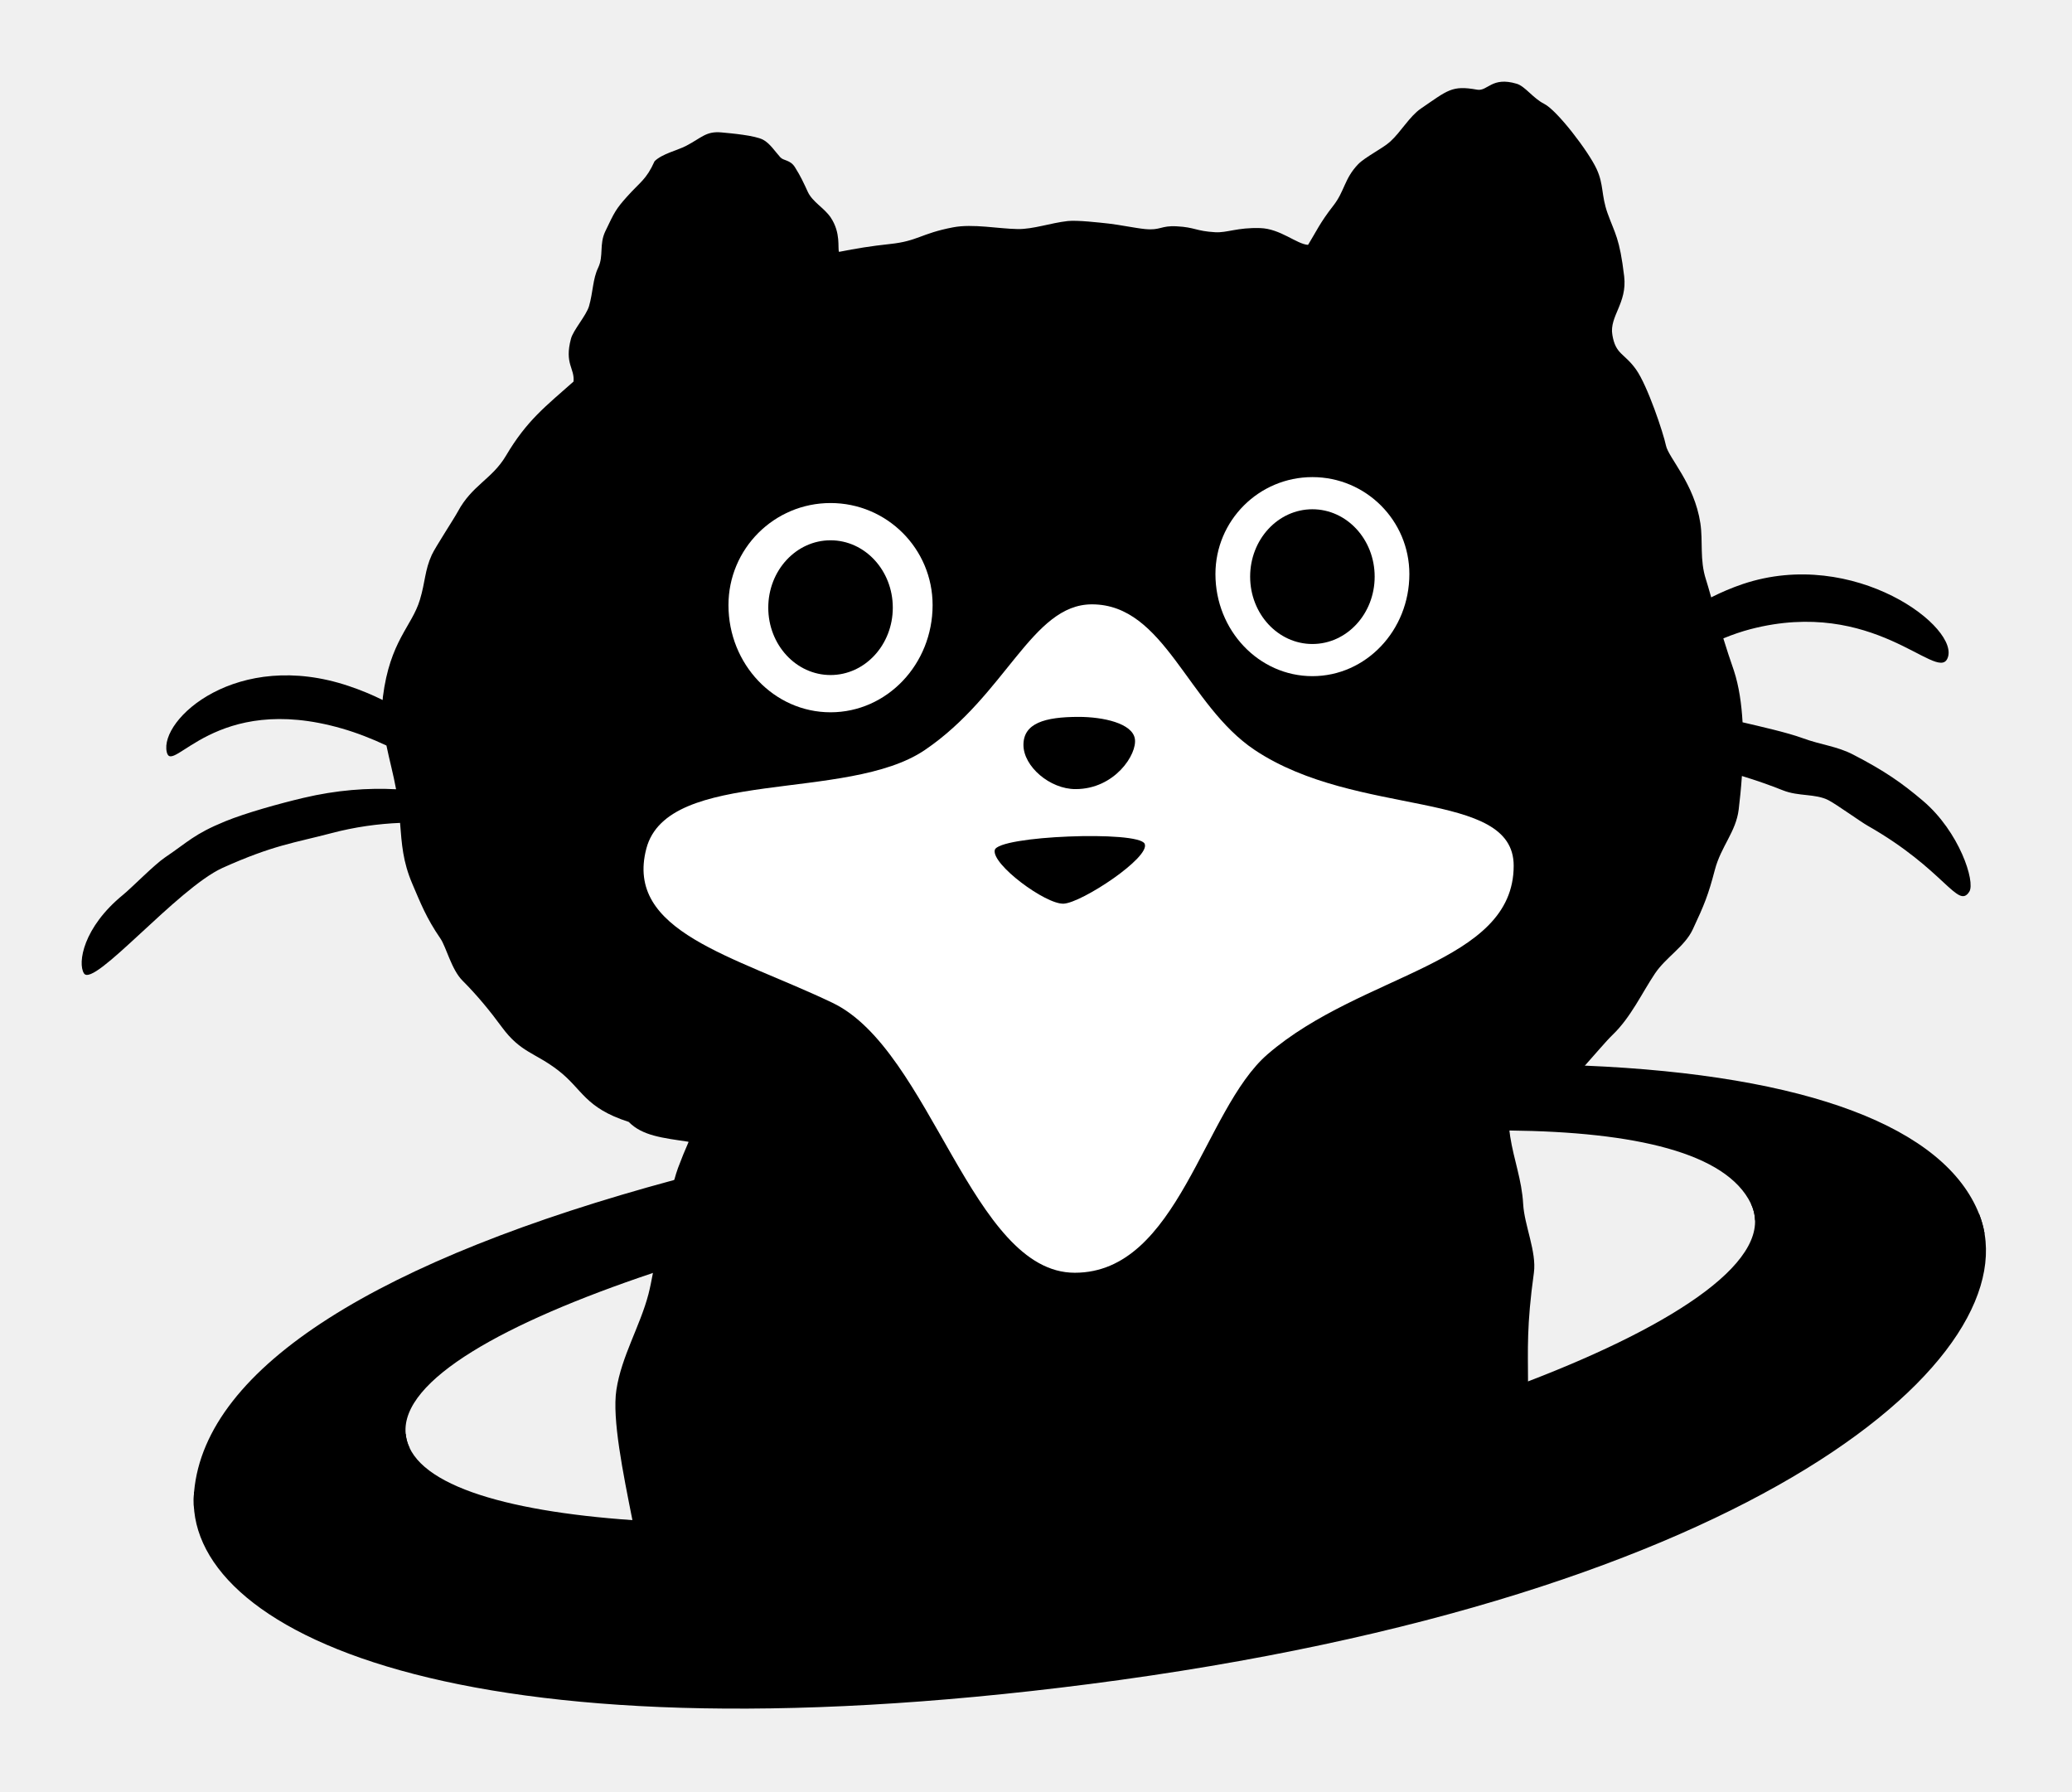
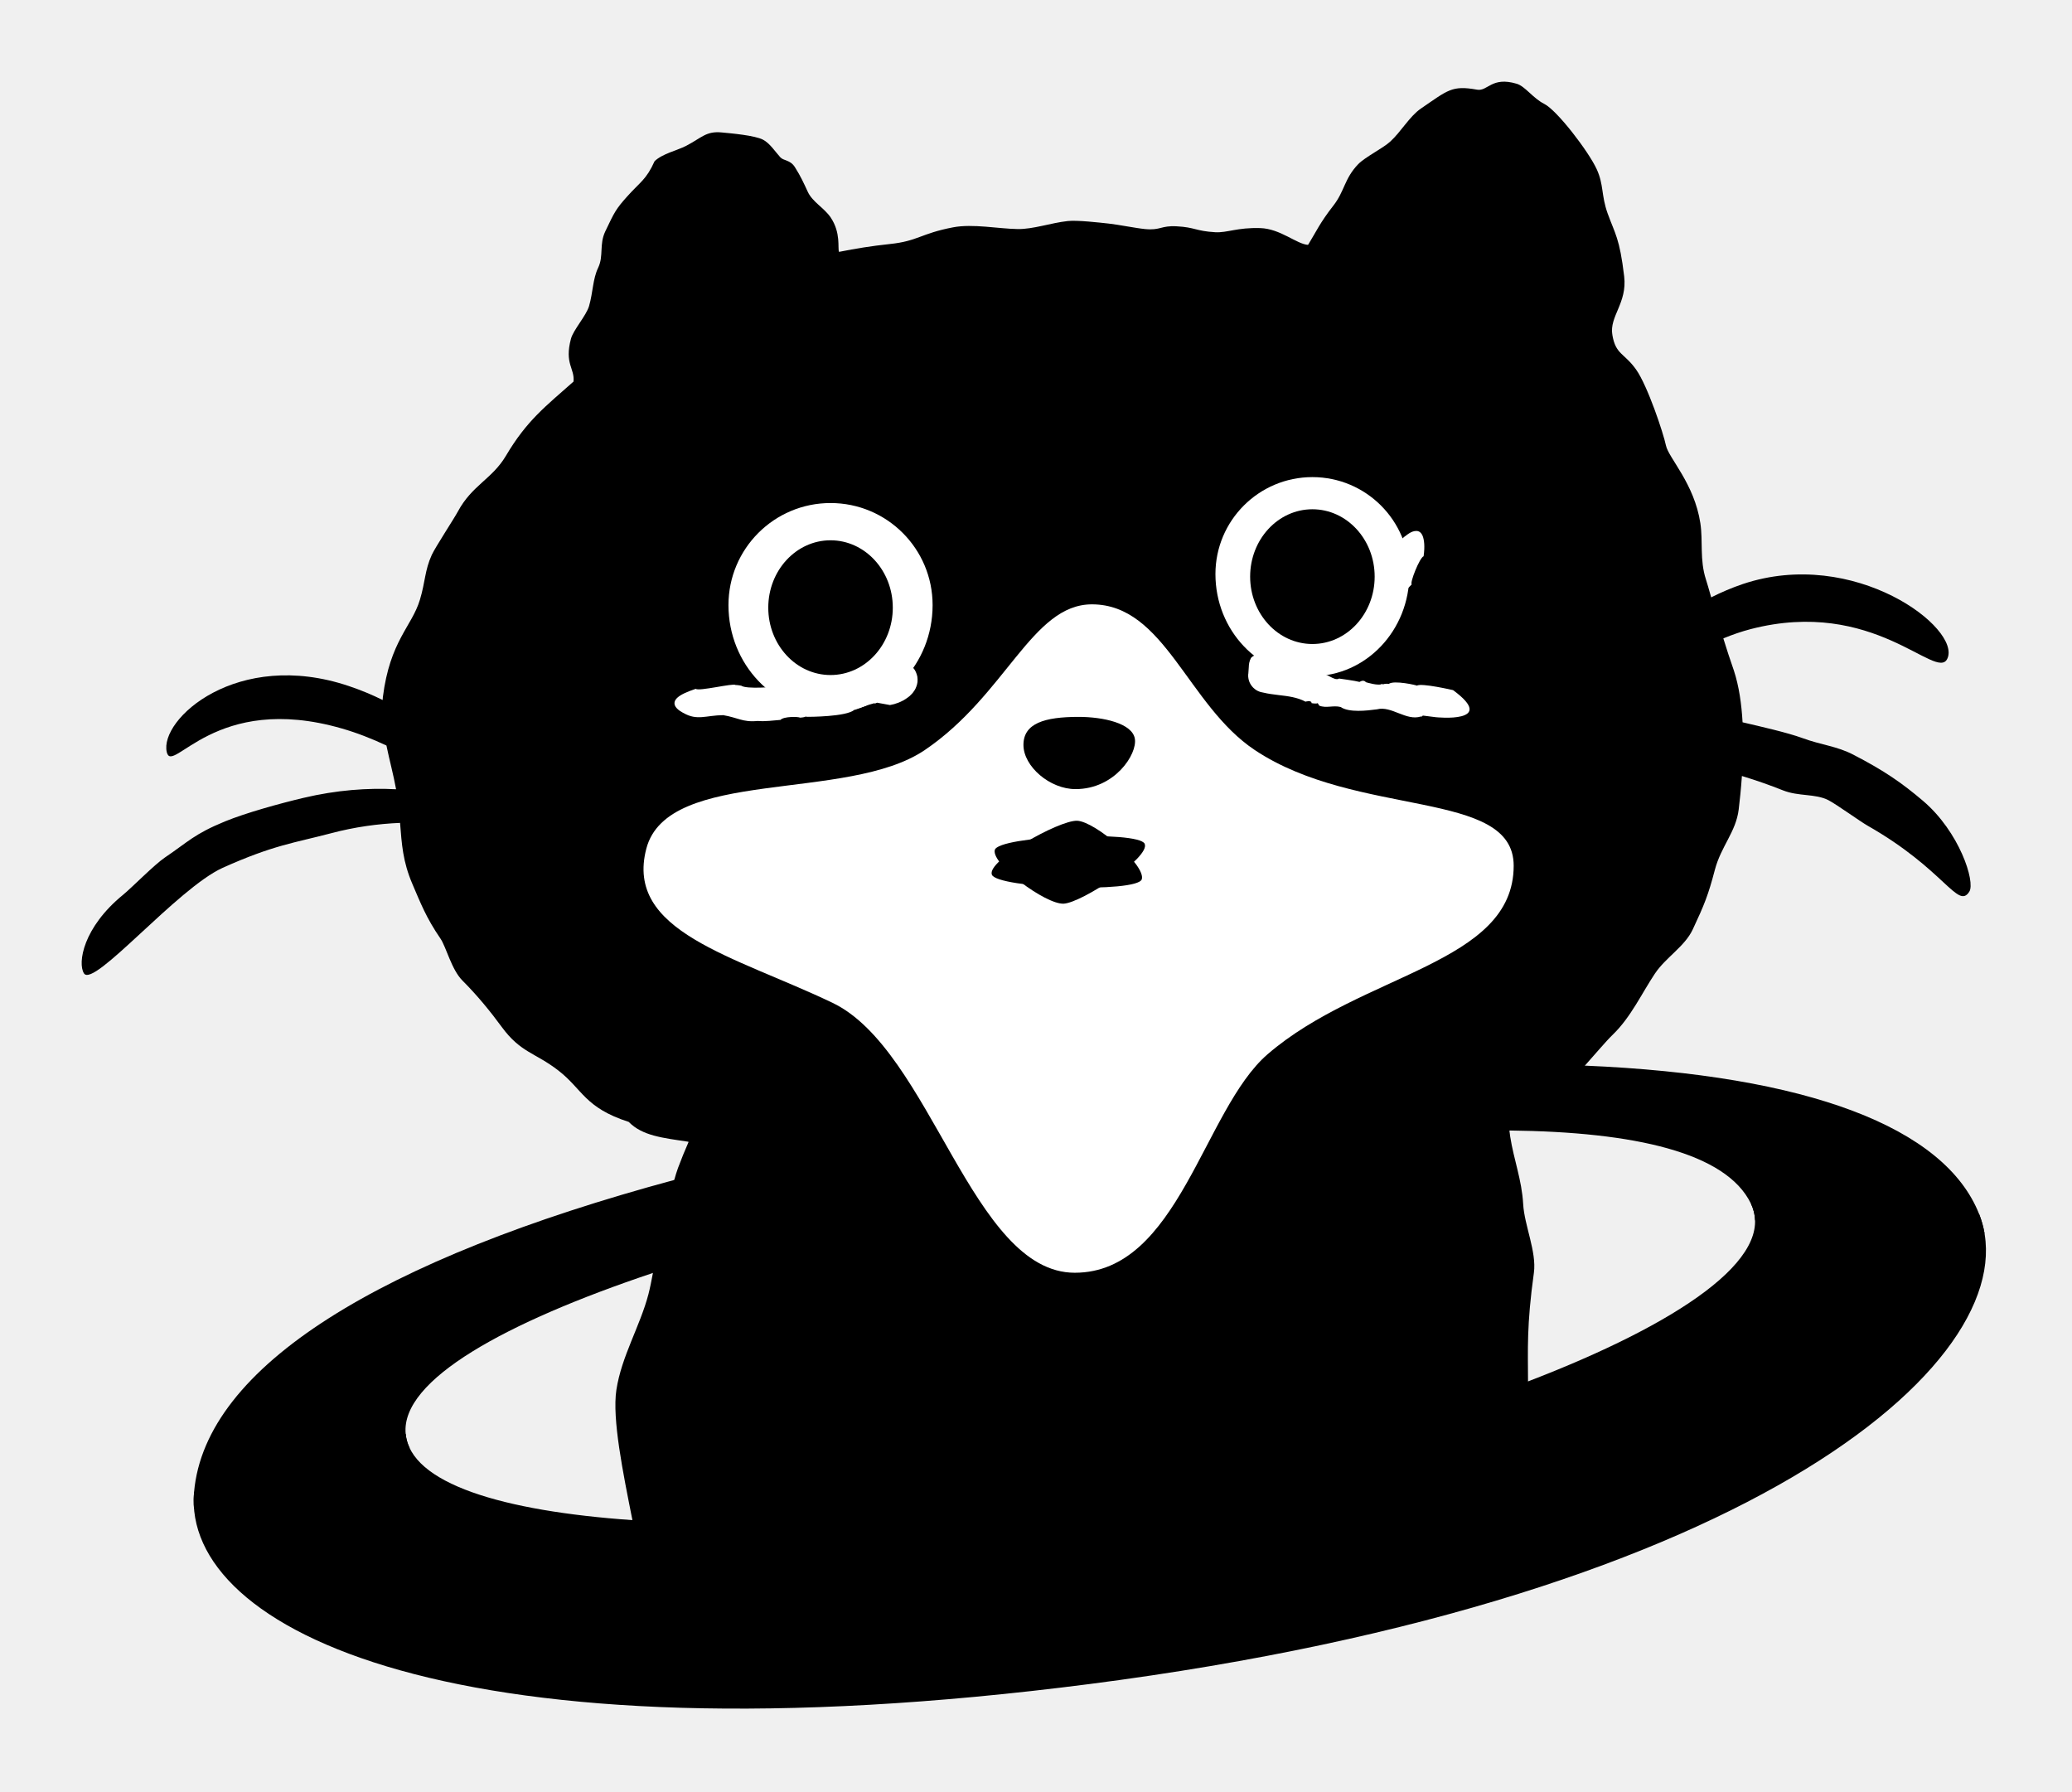
<svg xmlns="http://www.w3.org/2000/svg" viewBox="0 0 406 351" width="406" height="351">
  <style>
@keyframes head-t {
  0% { transform: translate(209px, 226px) rotate(0deg) scale(1, 1) translate(-209px, -226px); }
  4.167% { transform: translate(208.7304px, 226.1348px) rotate(-0.2696deg) scale(1, 1) translate(-209px, -226px); }
  8.333% { transform: translate(208.4793px, 226.2603px) rotate(-0.5207deg) scale(1, 1) translate(-209px, -226px); }
  12.5% { transform: translate(208.2437px, 226.3781px) rotate(-0.7563deg) scale(1, 1) translate(-209px, -226px); }
  16.667% { transform: translate(208.0233px, 226.4883px) rotate(-0.9767deg) scale(1, 1) translate(-209px, -226px); }
  20.833% { transform: translate(207.8186px, 226.5907px) rotate(-1.1814deg) scale(1, 1) translate(-209px, -226px); }
  25% { transform: translate(207.6307px, 226.6846px) rotate(-1.3693deg) scale(1, 1) translate(-209px, -226px); }
  29.167% { transform: translate(207.4612px, 226.7694px) rotate(-1.5388deg) scale(1, 1) translate(-209px, -226px); }
  33.333% { transform: translate(207.3123px, 226.8438px) rotate(-1.6877deg) scale(1, 1) translate(-209px, -226px); }
  37.5% { transform: translate(207.1869px, 226.9065px) rotate(-1.8131deg) scale(1, 1) translate(-209px, -226px); }
  41.667% { transform: translate(207.089px, 226.9555px) rotate(-1.911deg) scale(1, 1) translate(-209px, -226px); }
  45.833% { transform: translate(207.024px, 226.988px) rotate(-1.976deg) scale(1, 1) translate(-209px, -226px); }
  50% { transform: translate(207px, 227px) rotate(-2deg) scale(1, 1) translate(-209px, -226px); }
  54.167% { transform: translate(207.4617px, 226.7691px) rotate(-1.5383deg) scale(1, 1) translate(-209px, -226px); }
  58.333% { transform: translate(207.8436px, 226.5782px) rotate(-1.1564deg) scale(1, 1) translate(-209px, -226px); }
  62.5% { transform: translate(208.1547px, 226.4227px) rotate(-0.8453deg) scale(1, 1) translate(-209px, -226px); }
  66.667% { transform: translate(208.4035px, 226.2982px) rotate(-0.5965deg) scale(1, 1) translate(-209px, -226px); }
  70.833% { transform: translate(208.5977px, 226.2012px) rotate(-0.4023deg) scale(1, 1) translate(-209px, -226px); }
  75% { transform: translate(208.7444px, 226.1278px) rotate(-0.2556deg) scale(1, 1) translate(-209px, -226px); }
  79.167% { transform: translate(208.8505px, 226.0748px) rotate(-0.1495deg) scale(1, 1) translate(-209px, -226px); }
  83.333% { transform: translate(208.9224px, 226.0388px) rotate(-0.0776deg) scale(1, 1) translate(-209px, -226px); }
  87.5% { transform: translate(208.9668px, 226.0166px) rotate(-0.0332deg) scale(1, 1) translate(-209px, -226px); }
  91.667% { transform: translate(208.99px, 226.005px) rotate(-0.01deg) scale(1, 1) translate(-209px, -226px); }
  95.833% { transform: translate(208.9987px, 226.0006px) rotate(-0.0013deg) scale(1, 1) translate(-209px, -226px); }
  100% { transform: translate(209px, 226px) rotate(0deg) scale(1, 1) translate(-209px, -226px); }
}
- @keyframes eye-l-white-s {
-   0% { d: path("M182.74 118.56C182.74 107.51 173.79 98.56 162.74 98.56C151.69 98.56 142.74 107.51 142.74 118.56C142.74 130.16 151.69 139.56 162.74 139.56C173.79 139.56 182.74 130.16 182.74 118.56Z"); }
-   8.333% { d: path("M182.74 118.56C182.74 107.51 173.79 98.56 162.74 98.56C151.69 98.56 142.74 107.51 142.74 118.56C142.74 130.16 151.69 139.56 162.74 139.56C173.79 139.56 182.74 130.16 182.74 118.56Z"); animation-timing-function: cubic-bezier(0.42, 0, 0.58, 1); }
-   100% { d: path("M182.74 123.06C182.74 120.06 171.74 119.06 162.74 119.06C153.74 119.06 142.74 120.06 142.74 123.06C142.74 132.06 151.74 138.06 162.74 138.06C173.74 138.06 182.74 132.06 182.74 123.06Z"); }
+ @keyframes eye-l-white-t {
+   0% { transform: translate(162.74px, 119.06px) rotate(0deg) scale(1, 1) translate(-162.74px, -119.06px); }
+   4.167% { transform: translate(162.74px, 119.06px) rotate(0deg) scale(1, 1) translate(-162.74px, -119.06px); animation-timing-function: cubic-bezier(0.42, 0, 1, 1); }
+   25% { transform: translate(162.74px, 119.06px) rotate(0deg) scale(1, 0.08) translate(-162.74px, -119.06px); }
+   37.5% { transform: translate(162.74px, 119.06px) rotate(0deg) scale(1, 0.08) translate(-162.74px, -119.06px); animation-timing-function: cubic-bezier(0.33, 1, 0.68, 1); }
+   83.333% { transform: translate(162.74px, 119.06px) rotate(0deg) scale(1, 1) translate(-162.74px, -119.06px); }
+   100% { transform: translate(162.74px, 119.06px) rotate(0deg) scale(1, 1) translate(-162.74px, -119.06px); }
}
- @keyframes eye-r-white-s {
-   0% { d: path("M276.16 112.48C276.16 101.99 267.65 93.48 257.16 93.48C246.67 93.48 238.16 101.99 238.16 112.48C238.16 123.53 246.67 132.48 257.16 132.48C267.65 132.48 276.16 123.53 276.16 112.48Z"); }
-   8.333% { d: path("M276.16 112.48C276.16 101.99 267.65 93.48 257.16 93.48C246.67 93.48 238.16 101.99 238.16 112.48C238.16 123.53 246.67 132.48 257.16 132.48C267.65 132.48 276.16 123.53 276.16 112.48Z"); animation-timing-function: cubic-bezier(0.42, 0, 0.58, 1); }
-   100% { d: path("M277.16 116.98C277.16 113.98 266.16 112.98 257.16 112.98C248.16 112.98 237.16 113.98 237.16 116.98C237.16 125.98 246.16 131.98 257.16 131.98C268.16 131.98 277.16 125.98 277.16 116.98Z"); }
+ @keyframes eye-l-white-s-normal {
+   0% { opacity: 1; }
+   25% { opacity: 1; animation-timing-function: cubic-bezier(0.65, 0, 0.35, 1); }
+   37.5% { opacity: 0; }
+   100% { opacity: 0; }
+ }
+ @keyframes eye-l-white-s-shy {
+   0% { opacity: 0; }
+   25% { opacity: 0; animation-timing-function: cubic-bezier(0.65, 0, 0.35, 1); }
+   37.5% { opacity: 1; }
+   100% { opacity: 1; }
+ }
+ @keyframes eye-r-white-t {
+   0% { transform: translate(257.16px, 112.98px) rotate(0deg) scale(1, 1) translate(-257.16px, -112.98px); }
+   4.167% { transform: translate(257.16px, 112.98px) rotate(0deg) scale(1, 1) translate(-257.16px, -112.98px); animation-timing-function: cubic-bezier(0.42, 0, 1, 1); }
+   25% { transform: translate(257.16px, 112.98px) rotate(0deg) scale(1, 0.08) translate(-257.16px, -112.98px); }
+   37.5% { transform: translate(257.16px, 112.98px) rotate(0deg) scale(1, 0.08) translate(-257.16px, -112.98px); animation-timing-function: cubic-bezier(0.33, 1, 0.68, 1); }
+   83.333% { transform: translate(257.16px, 112.98px) rotate(0deg) scale(1, 1) translate(-257.16px, -112.98px); }
+   100% { transform: translate(257.16px, 112.98px) rotate(0deg) scale(1, 1) translate(-257.16px, -112.98px); }
+ }
+ @keyframes eye-r-white-s-normal {
+   0% { opacity: 1; }
+   25% { opacity: 1; animation-timing-function: cubic-bezier(0.65, 0, 0.35, 1); }
+   37.5% { opacity: 0; }
+   100% { opacity: 0; }
+ }
+ @keyframes eye-r-white-s-shy {
+   0% { opacity: 0; }
+   25% { opacity: 0; animation-timing-function: cubic-bezier(0.65, 0, 0.35, 1); }
+   37.5% { opacity: 1; }
+   100% { opacity: 1; }
+ }
+ @keyframes eye-l-pupil-t {
+   0% { transform: translate(162.74px, 119.06px) rotate(0deg) scale(1, 1) translate(-162.74px, -119.06px); }
+   4.167% { transform: translate(162.74px, 119.06px) rotate(0deg) scale(1, 1) translate(-162.74px, -119.06px); animation-timing-function: cubic-bezier(0.42, 0, 1, 1); }
+   25% { transform: translate(162.74px, 119.06px) rotate(0deg) scale(1, 0.08) translate(-162.74px, -119.06px); }
+   37.5% { transform: translate(162.74px, 119.06px) rotate(0deg) scale(1, 0.08) translate(-162.74px, -119.06px); animation-timing-function: cubic-bezier(0.33, 1, 0.68, 1); }
+   83.333% { transform: translate(162.74px, 119.06px) rotate(0deg) scale(1, 1) translate(-162.74px, -119.06px); }
+   100% { transform: translate(162.74px, 119.06px) rotate(0deg) scale(1, 1) translate(-162.74px, -119.06px); }
}
@keyframes eye-l-pupil-s {
  0% { d: path("M174.94 119.06C174.94 111.77 169.48 105.86 162.74 105.86C156 105.86 150.54 111.77 150.54 119.06C150.54 126.35 156 132.26 162.74 132.26C169.48 132.26 174.94 126.35 174.94 119.06Z"); }
-   8.333% { d: path("M174.94 119.06C174.94 111.77 169.48 105.86 162.74 105.86C156 105.86 150.54 111.77 150.54 119.06C150.54 126.35 156 132.26 162.74 132.26C169.48 132.26 174.94 126.35 174.94 119.06Z"); animation-timing-function: cubic-bezier(0.42, 0, 0.58, 1); }
-   100% { d: path("M168.74 129.06C168.74 125.47 164.71 122.56 159.74 122.56C154.77 122.56 150.74 125.47 150.74 129.06C150.74 132.65 154.77 135.56 159.74 135.56C164.71 135.56 168.74 132.65 168.74 129.06Z"); }
+   100% { d: path("M174.94 119.06C174.94 111.77 169.48 105.86 162.74 105.86C156 105.86 150.54 111.77 150.54 119.06C150.54 126.35 156 132.26 162.74 132.26C169.48 132.26 174.94 126.35 174.94 119.06Z"); }
+ }
+ @keyframes eye-l-pupil-o {
+   0% { opacity: 1; }
+   8.333% { opacity: 1; animation-timing-function: cubic-bezier(0.42, 0, 1, 1); }
+   20.833% { opacity: 0; }
+   41.667% { opacity: 0; animation-timing-function: cubic-bezier(0.33, 1, 0.68, 1); }
+   50% { opacity: 0; }
+   100% { opacity: 0; }
+ }
+ @keyframes eye-r-pupil-t {
+   0% { transform: translate(257.16px, 112.98px) rotate(0deg) scale(1, 1) translate(-257.16px, -112.98px); }
+   4.167% { transform: translate(257.16px, 112.98px) rotate(0deg) scale(1, 1) translate(-257.16px, -112.98px); animation-timing-function: cubic-bezier(0.42, 0, 1, 1); }
+   25% { transform: translate(257.16px, 112.98px) rotate(0deg) scale(1, 0.08) translate(-257.16px, -112.98px); }
+   37.5% { transform: translate(257.16px, 112.98px) rotate(0deg) scale(1, 0.08) translate(-257.16px, -112.98px); animation-timing-function: cubic-bezier(0.33, 1, 0.68, 1); }
+   83.333% { transform: translate(257.16px, 112.98px) rotate(0deg) scale(1, 1) translate(-257.16px, -112.98px); }
+   100% { transform: translate(257.16px, 112.98px) rotate(0deg) scale(1, 1) translate(-257.16px, -112.98px); }
}
@keyframes eye-r-pupil-s {
  0% { d: path("M269.36 112.98C269.36 105.69 263.9 99.78 257.16 99.78C250.42 99.78 244.96 105.69 244.96 112.98C244.96 120.27 250.42 126.18 257.16 126.18C263.9 126.18 269.36 120.27 269.36 112.98Z"); }
-   8.333% { d: path("M269.36 112.98C269.36 105.69 263.9 99.78 257.16 99.78C250.42 99.78 244.96 105.69 244.96 112.98C244.96 120.27 250.42 126.18 257.16 126.18C263.9 126.18 269.36 120.27 269.36 112.98Z"); animation-timing-function: cubic-bezier(0.42, 0, 0.58, 1); }
-   100% { d: path("M263.16 122.98C263.16 119.39 259.13 116.48 254.16 116.48C249.19 116.48 245.16 119.39 245.16 122.98C245.16 126.57 249.19 129.48 254.16 129.48C259.13 129.48 263.16 126.57 263.16 122.98Z"); }
+   100% { d: path("M269.36 112.98C269.36 105.69 263.9 99.78 257.16 99.78C250.42 99.78 244.96 105.69 244.96 112.98C244.96 120.27 250.42 126.18 257.16 126.18C263.9 126.18 269.36 120.27 269.36 112.98Z"); }
+ }
+ @keyframes eye-r-pupil-o {
+   0% { opacity: 1; }
+   8.333% { opacity: 1; animation-timing-function: cubic-bezier(0.42, 0, 1, 1); }
+   20.833% { opacity: 0; }
+   41.667% { opacity: 0; animation-timing-function: cubic-bezier(0.33, 1, 0.68, 1); }
+   50% { opacity: 0; }
+   100% { opacity: 0; }
}
@keyframes nose-s {
  0% { d: path("M210.76 154.61C218.43 154.61 222.88 147.76 222.37 144.74C221.87 141.72 216.2 140.46 211.35 140.46C204.68 140.46 200.54 141.72 200.54 145.95C200.54 150.18 205.74 154.63 210.76 154.61Z"); }
  8.333% { d: path("M210.76 154.61C218.43 154.61 222.88 147.76 222.37 144.74C221.87 141.72 216.2 140.46 211.35 140.46C204.68 140.46 200.54 141.72 200.54 145.95C200.54 150.18 205.74 154.63 210.76 154.61Z"); animation-timing-function: cubic-bezier(0.42, 0, 0.58, 1); }
  100% { d: path("M210.75 154.61C218.42 154.61 222.87 147.76 222.37 144.74C221.86 141.72 216.2 140.46 211.34 140.46C204.67 140.46 200.53 141.72 200.53 145.95C200.53 150.18 205.74 154.63 210.75 154.61Z"); }
}
- @keyframes mouth-s {
-   0% { d: path("M224.29 165.32C223.68 164 216.5 163.61 209.38 163.9C202.27 164.18 195.24 165.15 194.92 166.55C194.28 169.34 204.85 177.2 208.4 177.06C211.95 176.91 225.5 167.96 224.29 165.32Z"); animation-timing-function: cubic-bezier(0.42, 0, 0.58, 1); }
-   100% { d: path("M221 170C221 169 215 171 210 171C205 171 199 169 199 170C199 174 205 177 210 177C215 177 221 174 221 170Z"); }
+ @keyframes mouth-s-normal {
+   0% { opacity: 1; animation-timing-function: cubic-bezier(0.42, 0, 0.58, 1); }
+   100% { opacity: 0; }
+ }
+ @keyframes mouth-s-shy {
+   0% { opacity: 0; animation-timing-function: cubic-bezier(0.42, 0, 0.58, 1); }
+   100% { opacity: 1; }
}
</style>
  <g id="body" style="transform-box: view-box; transform-origin: 0px 0px">
    <g id="ring-back" style="transform-box: view-box; transform-origin: 0px 0px">
      <path d="M38.03 292.31C40.22 267.64 74.78 246.67 132.12 231.19C186 216 256 206 310.55 208.79C354.19 210.63 381.1 220.87 387.81 237.89C388.29 239.12 388.65 240.39 388.87 241.7L343.9 239.09C343.86 237.98 343.59 236.89 343.08 235.82C338.27 225.84 320.32 221.77 295.76 221.5C241 221 176 232 127.94 249.41C99.11 259.08 78.49 270.34 79.49 280.92C79.58 281.89 79.84 282.83 80.27 283.71L38.01 295.56C37.93 294.48 37.93 293.39 38.03 292.31Z" fill="#000000" />
    </g>
    <g id="torso" style="transform-box: view-box; transform-origin: 0px 0px">
      <path d="M310.55 208.79C266 201 180 201 131 213C131 218 132 222 134.94 223.71C134.23 225.33 133.53 227.02 132.85 228.85C132.58 229.58 132.35 230.37 132.12 231.19C130 238 129 244 127.94 249.41C127.67 250.86 127.39 252.28 127.06 253.57C125.43 259.82 121.78 265.74 120.78 272.31C119.91 277.97 122.09 288.62 123.92 297.84C125 306 126 314 128 318C176 318 256 300 299.41 292L299.41 270.66C299.4 264.41 299.12 259.74 300.56 249.37C301.12 245.26 298.69 240.08 298.46 235.92C298.19 231.14 296.63 227.27 295.92 222.7C295.86 222.31 295.81 221.91 295.76 221.5Z" fill="#000000" />
      <g id="head" style="transform-box: view-box; transform-origin: 0px 0px; animation: head-t 0.4s linear 1 forwards">
        <path d="M310.55 208.79C312.62 206.49 314.66 204.03 316.03 202.71C319.57 199.29 321.69 194.62 324.28 190.75C326.41 187.57 330.12 185.46 331.69 182.1C333.96 177.26 334.73 175.35 336.02 170.43C337.23 165.82 340.15 163 340.69 158.61C340.91 156.78 341.15 154.52 341.32 152.04C344.17 152.91 346.87 153.86 349.38 154.86C352.45 156.08 355.67 155.46 358.27 156.78C359.75 157.53 364.59 161.01 365.92 161.76C381.1 170.39 383.62 178.29 385.88 174.7C387.1 172.76 383.93 162.95 376.79 156.9C372.71 153.44 369.33 151.06 363.14 147.86C359.91 146.18 356.89 145.98 353.17 144.61C350.25 143.54 344.99 142.35 341.45 141.52C341.25 137.95 340.75 134.43 339.75 131.39C338.99 129.22 338.3 127.08 337.68 125.08C339.47 124.34 341.25 123.73 343.01 123.27C367.19 116.99 379.4 133.53 381.56 129.08C384.44 123.15 363.36 107.08 341.47 114.44C339.34 115.16 337.29 116.04 335.3 117.04C334.84 115.42 334.49 114.2 334.27 113.53C333.02 109.67 333.72 106.1 333.18 102.52C332 94.74 326.95 89.72 326.44 87.3C325.93 84.86 322.85 75.59 320.57 72.38C318.25 69.13 316.58 69.51 315.93 65.59C296 61 269 39 256.31 47.98C254.09 47.84 250.87 44.8 246.93 44.69C242.41 44.55 240.47 45.64 238.1 45.5C234.25 45.27 234.19 44.53 230.55 44.34C227.42 44.17 227.44 45.18 224.36 44.88C222.51 44.7 218.99 43.98 217.19 43.8C215.51 43.62 211.08 43.1 209.21 43.31C205.82 43.69 202.49 44.92 199.42 44.88C195.68 44.83 190.61 43.8 186.76 44.54C180.38 45.76 179.9 47.23 174.38 47.81C170.63 48.21 167.73 48.69 164.4 49.35C156 47 127 65 112.38 74.76C106.92 79.61 103.25 82.34 99.13 89.31C96.42 93.88 92.5 95.05 89.72 100.22C88.98 101.6 85.29 107.23 84.61 108.71C83.22 111.75 83.35 113.98 82.28 117.51C80.71 122.75 76.41 125.54 75.02 136.59C75 136.78 74.99 136.96 74.98 137.15C72.89 136.12 70.69 135.2 68.36 134.42C46.47 127.05 31.18 140.95 32.68 147.37C33.75 151.94 42.07 135.55 66.97 142.73C69.94 143.58 72.88 144.74 75.72 146.07C76.32 148.98 77.1 151.81 77.61 154.64C72.08 154.35 65.99 154.78 59.41 156.34C54.77 157.44 48.2 159.26 44.11 160.93C38.02 163.43 36.91 164.91 32.33 168C30.24 169.41 25.82 173.93 24.09 175.34C16.28 181.72 15.18 188.69 16.45 190.71C18.32 193.68 34.79 174.02 43.64 170.03C53.61 165.55 57.7 165.15 64.91 163.25C69.55 162.02 74.09 161.41 78.39 161.23C78.73 165.42 78.91 168.77 80.81 173.21C82.39 176.89 83.5 179.81 86.3 183.89C87.44 185.55 88.46 189.98 90.63 192.14C93.48 194.99 96.01 198.07 98.35 201.26C102.02 206.25 104.86 206.24 109.36 209.71C114.19 213.43 114.5 217.01 123.2 219.82C125.87 222.55 129.84 222.95 134.94 223.71C153 231 164 259 210 259C252 259 276 241 295.76 221.5L310.55 208.79Z" fill="#000000" />
        <g id="ear-l" style="transform-box: view-box; transform-origin: 0px 0px">
          <path d="M164.4 49.35C164.1 48.58 164.8 45.67 162.79 42.64C161.56 40.78 159.22 39.59 158.3 37.62C157.44 35.77 156.92 34.59 155.76 32.75C154.83 31.28 153.55 31.53 152.9 30.82C151.91 29.73 150.85 28.06 149.49 27.36C147.87 26.53 143.35 26.13 141.41 25.95C138.35 25.66 137.56 26.95 134.42 28.59C132.79 29.44 129.73 30.13 128.26 31.59C126.63 35.22 125.47 35.61 122.85 38.54C120.7 40.95 120.41 41.53 118.6 45.34C117.38 47.91 118.32 50.12 117.21 52.45C116.14 54.67 116.21 57.24 115.42 59.98C114.88 61.82 112.33 64.67 111.88 66.36C110.56 71.3 112.63 72.13 112.38 74.76C128 90 156 81 164.4 49.35Z" fill="#000000" />
        </g>
        <g id="ear-r" style="transform-box: view-box; transform-origin: 0px 0px">
          <path d="M315.93 65.59C315.33 61.97 318.87 59.4 318.25 54.15C317.36 46.62 316.46 45.84 315 41.79C313.71 38.16 314.29 36.21 312.84 33.09C311.23 29.63 305.11 21.62 302.58 20.35C300.38 19.24 298.83 16.89 297.19 16.41C292.27 14.94 291.52 17.94 289.43 17.57C284.47 16.68 283.73 17.65 278.42 21.27C276.19 22.8 274.53 25.82 272.39 27.76C270.99 29.04 267.46 30.79 266.13 32.17C263.4 35.01 263.49 37.44 261.27 40.28C258.62 43.67 257.86 45.46 256.31 47.98C273 70 294 84 315.93 65.59Z" fill="#000000" />
        </g>
        <g id="face" style="transform-box: view-box; transform-origin: 0px 0px">
          <path d="M245.86 146.95C232.68 138.17 228.23 118.41 213.96 118.41C202.21 118.41 197.17 136.13 181.22 146.95C166.04 157.26 130.85 150.31 126.65 166.26C122.36 182.58 143.81 187.25 163.12 196.48C182.43 205.72 190.45 249.37 210.6 249.37C230.91 249.37 235.8 217.42 248.38 206.56C266.85 190.61 296.6 188.93 296.6 169.62C296.6 154.51 266.01 160.38 245.86 146.95Z" fill="#ffffff" />
        </g>
-         <g id="eye-l-white" style="transform-box: view-box; transform-origin: 0px 0px">
-           <path d="M182.74 118.56C182.74 107.51 173.79 98.56 162.74 98.56C151.69 98.56 142.74 107.51 142.74 118.56C142.74 130.16 151.69 139.56 162.74 139.56C173.79 139.56 182.74 130.16 182.74 118.56Z" fill="#ffffff" style="animation: eye-l-white-s 0.4s linear 1 forwards" />
+         <g id="eye-l-white" style="transform-box: view-box; transform-origin: 0px 0px; animation: eye-l-white-t 0.4s linear 1 forwards">
+           <path d="M182.74 118.56C182.74 107.51 173.79 98.56 162.74 98.56C151.69 98.56 142.74 107.51 142.74 118.56C142.74 130.16 151.69 139.56 162.74 139.56C173.79 139.56 182.74 130.16 182.74 118.56Z" fill="#ffffff" style="animation: eye-l-white-s-normal 0.4s linear 1 forwards" />
+           <path d="M133.93 139.7C136.62 141.25 138.34 140.15 141.71 140.12C143.18 140.37 144.1 140.72 145.04 140.97C145.98 141.23 146.94 141.41 148.48 141.26C149.95 141.39 151.51 141.16 152.93 141.05C153.59 140.33 156.48 140.41 156.76 140.61C156.76 140.61 157.62 140.57 157.81 140.41L158.3 140.45C158.3 140.45 165.92 140.46 167.4 139.07C167.22 139.24 170.14 138.11 170.14 138.11L171.33 137.78C171.33 137.78 171.28 137.96 171.86 137.68C171.86 137.68 173.8 138.03 174.39 138.14C174.94 138.05 175.48 137.9 176.06 137.67C176.63 137.44 177.23 137.16 177.96 136.6L178.24 136.38C178.34 136.28 178.45 136.18 178.55 136.07C178.67 135.95 178.74 135.89 178.88 135.71C179 135.55 179.12 135.38 179.23 135.21C179.33 135.07 179.46 134.78 179.56 134.51C179.61 134.37 179.66 134.23 179.69 134.09C179.73 133.96 179.76 133.81 179.78 133.63C179.81 133.28 179.8 132.92 179.75 132.58C179.69 132.26 179.59 131.97 179.46 131.67C179.4 131.54 179.32 131.38 179.25 131.27L179.05 131C178.92 130.83 178.77 130.66 178.62 130.51C178.36 130.28 178.14 130.13 177.88 129.97C177.48 129.75 177.07 129.56 176.77 129.47C176.34 129.34 175.91 129.2 175.49 129.07C175.14 128.94 174.79 128.85 174.46 128.65C174.14 128.45 173.26 127.75 173.13 127.61C173.01 127.47 171.45 126.13 171.68 126.12C171.45 125.89 171.08 125.43 171.08 125.43C170.33 124.41 164.92 119.65 163.4 118.47C162.18 117.79 161.65 116.4 161.15 115.01C160.64 113.62 160.16 112.23 158.89 111.47C158.93 111.34 158.61 111.29 158.55 111.33L157.24 109.23C157.24 109.23 155.64 106.7 154.03 105.48C152.39 104.24 150.9 104.47 151 109.89C151 109.89 154.48 116.11 154.36 115.96C154.8 116.38 158.09 120.37 158.09 120.37C158.88 120.42 161.05 123.41 161.05 123.41C161.91 122.86 161.15 124.48 162.19 124.67C162.61 125.36 165 127.8 165 127.8C166.18 127.89 168.19 132.04 168.19 132.04L167.62 132.86C167.06 132.51 163 132.58 163 132.58C161.71 132.23 160.91 133.41 159.73 132.92C159.82 133.39 156.04 133.96 156.04 133.96C155.04 134.16 152.28 134.51 152.29 134.47C151.87 134.6 146.25 135.07 145.25 134.35C145.25 134.35 144.61 134.22 144.11 134.21C143.73 133.81 136.86 135.51 136.33 134.96C134.49 135.58 133.37 136.12 132.76 136.67C132.16 137.21 132.08 137.72 132.23 138.18C132.56 139.07 133.93 139.7 133.93 139.7Z" fill="#ffffff" style="animation: eye-l-white-s-shy 0.4s linear 1 forwards" />
        </g>
-         <g id="eye-r-white" style="transform-box: view-box; transform-origin: 0px 0px">
-           <path d="M276.16 112.48C276.16 101.99 267.65 93.48 257.16 93.48C246.67 93.48 238.16 101.99 238.16 112.48C238.16 123.53 246.67 132.48 257.16 132.48C267.65 132.48 276.16 123.53 276.16 112.48Z" fill="#ffffff" style="animation: eye-r-white-s 0.4s linear 1 forwards" />
+         <g id="eye-r-white" style="transform-box: view-box; transform-origin: 0px 0px; animation: eye-r-white-t 0.4s linear 1 forwards">
+           <path d="M276.16 112.48C276.16 101.99 267.65 93.48 257.16 93.48C246.67 93.48 238.16 101.99 238.16 112.48C238.16 123.53 246.67 132.48 257.16 132.48C267.65 132.48 276.16 123.53 276.16 112.48Z" fill="#ffffff" style="animation: eye-r-white-s-normal 0.4s linear 1 forwards" />
+           <path d="M245.28 134.41C245.35 134.51 245.43 134.6 245.52 134.69L245.67 134.83C245.76 134.92 245.86 135 245.97 135.08C246.07 135.15 246.18 135.22 246.29 135.29L246.47 135.38C246.57 135.43 246.69 135.48 246.8 135.52L246.88 135.55L246.89 135.56L246.92 135.56L246.96 135.57L247.15 135.62L247.53 135.7C248.55 135.95 249.53 136.05 250.5 136.18C252.42 136.4 254.23 136.63 255.81 137.48C255.81 137.48 256.98 137.11 257 137.77C257 137.77 257.9 137.94 258.2 137.77L258.51 138.26C259.89 138.81 261.22 138.15 262.68 138.52C264.35 139.66 267.83 139.24 269.81 138.98C272.64 138.23 275.53 141.32 278.43 140.38C278.52 140.49 278.77 140.28 278.78 140.2L281.32 140.52C281.32 140.52 284.41 140.85 286.37 140.33C288.34 139.81 289.16 138.49 284.73 135.22C284.73 135.22 278.5 133.77 277.63 134.34C277.67 134.27 273.12 133.22 272.12 134C272.12 134 271.53 133.87 270.92 134.11C270.9 134.03 270.86 133.99 270.87 133.96C270.25 134.49 267.63 133.66 267.63 133.66C267.63 133.66 267.27 133.07 266.39 133.61C265.65 133.39 262.39 132.95 262.39 132.95C261.4 133.57 259.71 131.51 258.65 132.15C258.65 132.15 257.08 131.46 257.39 131.17C256.95 130.83 258.65 129.69 259.19 129.93C259.19 129.93 260.4 129.47 260.87 129.08C261.34 128.67 262.9 127.7 262.45 127.26C263.24 126.08 266.64 124.28 267.31 123.81C267.52 123.41 269.34 121.12 269.77 121.54C270.33 120.97 272.61 118.63 274.39 116.8C274.3 116.84 274.22 116.85 274.17 116.8L274.42 116.77C275.64 115.51 276.63 114.49 276.63 114.49C276.19 114.26 278.18 109.23 278.95 108.99C279.23 107 279.05 105.75 278.77 105.02C278.47 104.29 278.01 104.03 277.53 104.03C276.58 104 275.58 104.88 275.58 104.88C273.28 106.4 273.6 108.25 271.83 110.86C269.83 112.76 268.71 112.66 266.94 114.83C266.45 115.24 265.22 116.47 264.04 117.62C264.04 117.63 264.04 117.64 264.03 117.65C264.03 117.65 264.03 117.66 264.03 117.66L264.03 117.63C262.78 118.86 261.58 120.01 261.41 119.99C261.41 119.99 258.03 122.59 257.71 122.88C257.39 123.15 255.39 124.14 254.79 124.17C254.19 124.2 251.49 125.9 251.35 125.56C251.4 125.76 250.24 126.35 249.95 126.46C249.66 126.58 249.37 126.68 249.1 126.82C249.33 127.01 249.1 126.62 248.36 127.16C248.36 127.16 247.57 127.94 246.94 128.05C246.33 128.17 245.66 128.37 245.14 128.89C244.96 129.21 244.85 129.55 244.78 129.88C244.75 130.04 244.73 130.2 244.71 130.37L244.71 130.49L244.6 132.06C244.59 132.08 244.58 132.06 244.58 132.15C244.56 132.43 244.58 132.73 244.64 133.01C244.76 133.6 244.97 134 245.28 134.41Z" fill="#ffffff" style="animation: eye-r-white-s-shy 0.4s linear 1 forwards" />
        </g>
        <g id="tear-l" style="transform-box: view-box; transform-origin: 0px 0px" />
        <g id="tear-r" style="transform-box: view-box; transform-origin: 0px 0px" />
-         <g id="eye-l-pupil" style="transform-box: view-box; transform-origin: 0px 0px">
-           <path d="M174.94 119.06C174.94 111.77 169.48 105.86 162.74 105.86C156 105.86 150.54 111.77 150.54 119.06C150.54 126.35 156 132.26 162.74 132.26C169.48 132.26 174.94 126.35 174.94 119.06Z" fill="#000000" style="animation: eye-l-pupil-s 0.4s linear 1 forwards" />
+         <g id="eye-l-pupil" style="transform-box: view-box; transform-origin: 0px 0px; animation: eye-l-pupil-t 0.4s linear 1 forwards">
+           <g style="animation: eye-l-pupil-o 0.4s linear 1 forwards">
+             <path d="M174.94 119.06C174.94 111.77 169.48 105.86 162.74 105.86C156 105.86 150.54 111.77 150.54 119.06C150.54 126.35 156 132.26 162.74 132.26C169.48 132.26 174.94 126.35 174.94 119.06Z" fill="#000000" style="animation: eye-l-pupil-s 0.4s linear 1 forwards" />
+           </g>
        </g>
-         <g id="eye-r-pupil" style="transform-box: view-box; transform-origin: 0px 0px">
-           <path d="M269.36 112.98C269.36 105.69 263.9 99.78 257.16 99.78C250.42 99.78 244.96 105.69 244.96 112.98C244.96 120.27 250.42 126.18 257.16 126.18C263.9 126.18 269.36 120.27 269.36 112.98Z" fill="#000000" style="animation: eye-r-pupil-s 0.4s linear 1 forwards" />
+         <g id="eye-r-pupil" style="transform-box: view-box; transform-origin: 0px 0px; animation: eye-r-pupil-t 0.4s linear 1 forwards">
+           <g style="animation: eye-r-pupil-o 0.4s linear 1 forwards">
+             <path d="M269.36 112.98C269.36 105.69 263.9 99.78 257.16 99.78C250.42 99.78 244.96 105.69 244.96 112.98C244.96 120.27 250.42 126.18 257.16 126.18C263.9 126.18 269.36 120.27 269.36 112.98Z" fill="#000000" style="animation: eye-r-pupil-s 0.4s linear 1 forwards" />
+           </g>
        </g>
        <g id="nose" style="transform-box: view-box; transform-origin: 0px 0px">
          <path d="M210.76 154.61C218.43 154.61 222.88 147.76 222.37 144.74C221.87 141.72 216.2 140.46 211.35 140.46C204.68 140.46 200.54 141.72 200.54 145.95C200.54 150.18 205.74 154.63 210.76 154.61Z" fill="#000000" style="animation: nose-s 0.4s linear 1 forwards" />
        </g>
        <g id="mouth" style="transform-box: view-box; transform-origin: 0px 0px">
-           <path d="M224.29 165.32C223.68 164 216.5 163.61 209.38 163.9C202.27 164.18 195.24 165.15 194.92 166.55C194.28 169.34 204.85 177.2 208.4 177.06C211.95 176.91 225.5 167.96 224.29 165.32Z" fill="#000000" style="animation: mouth-s 0.4s linear 1 forwards" />
+           <path d="M224.29 165.32C223.68 164 216.5 163.61 209.38 163.9C202.27 164.18 195.24 165.15 194.92 166.55C194.28 169.34 204.85 177.2 208.4 177.06C211.95 176.91 225.5 167.96 224.29 165.32Z" fill="#000000" style="animation: mouth-s-normal 0.4s linear 1 forwards" />
+           <path d="M211.04 160.81C207.49 160.7 193.33 168.65 194.35 171.37C195.37 174.08 222.89 175.01 223.73 172.27C224.56 169.53 214.59 160.92 211.04 160.81Z" fill="#000000" style="animation: mouth-s-shy 0.4s linear 1 forwards" />
        </g>
      </g>
    </g>
    <g id="ring-front" style="transform-box: view-box; transform-origin: 0px 0px">
      <path d="M38.03 292.31C35.62 319.4 89.69 345.91 213.53 329.95C344.58 313.05 398.57 265.21 387.81 237.89L343.08 235.82C348.22 246.49 328.66 259.44 299.41 270.66C246 292 176 302 123.92 297.84C98.44 296.06 80.4 290.67 79.49 280.92Z" fill="#000000" />
    </g>
    <g id="ring-gap-l" style="transform-box: view-box; transform-origin: 0px 0px" />
    <g id="ring-gap-r" style="transform-box: view-box; transform-origin: 0px 0px" />
  </g>
</svg>
